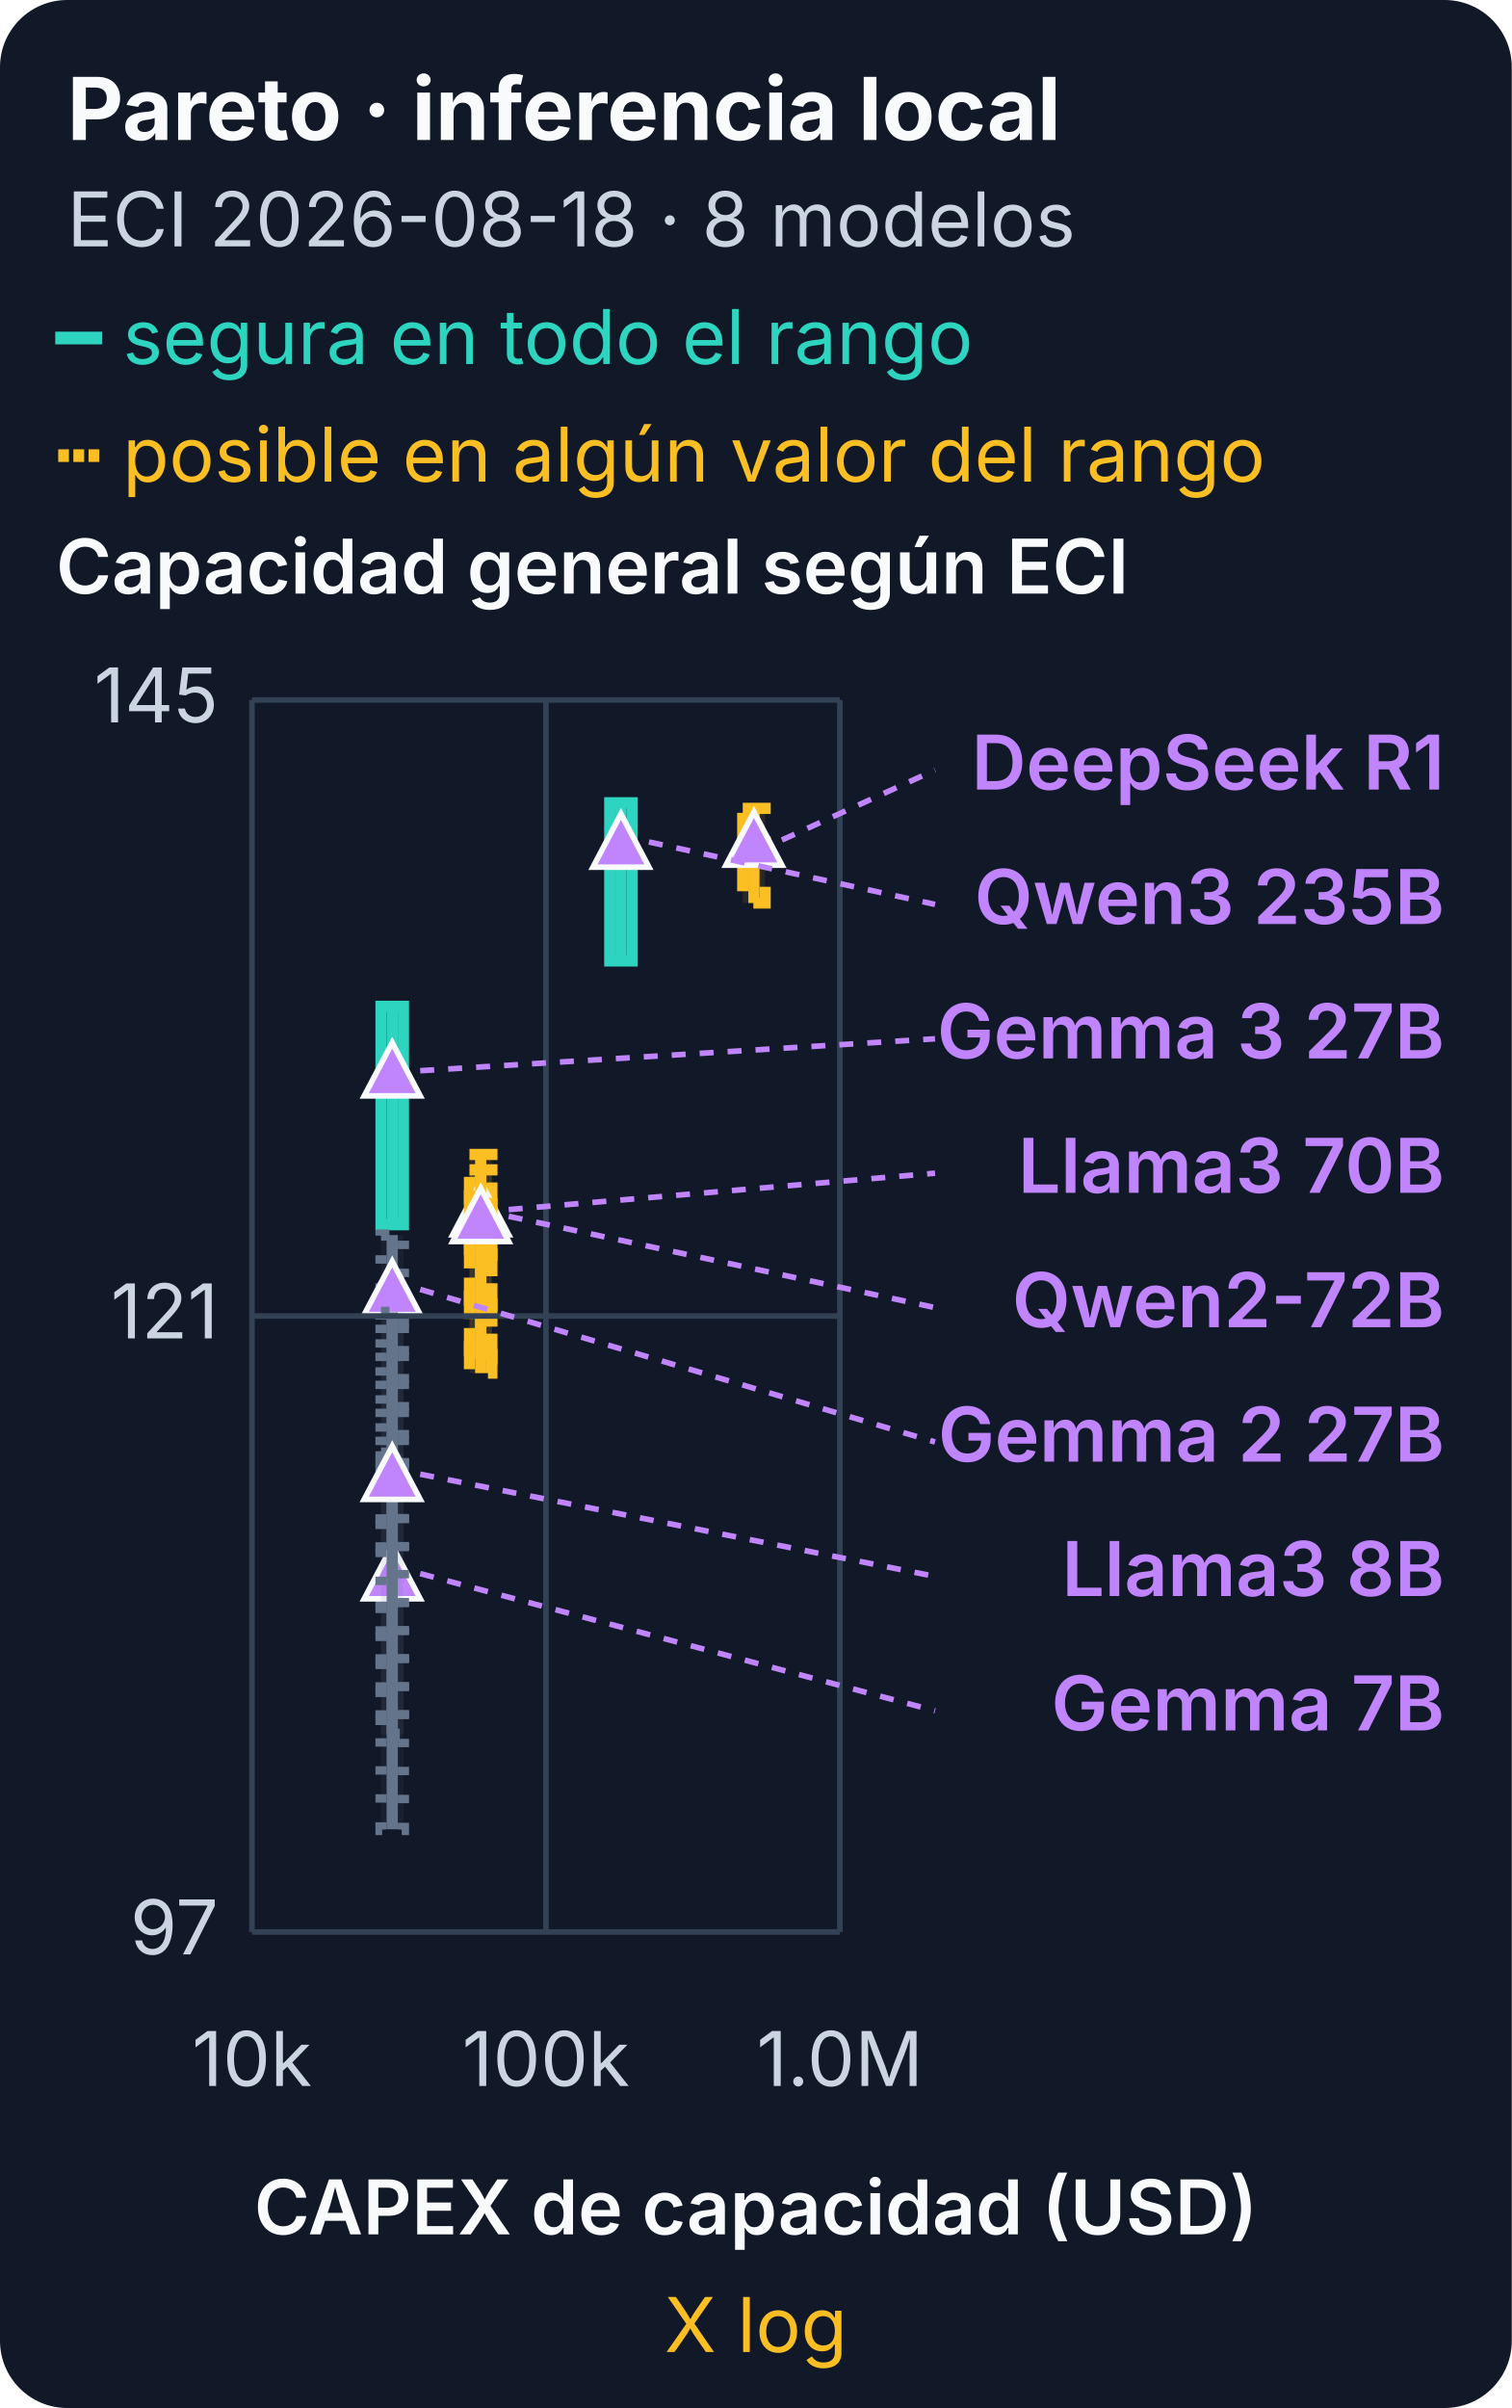
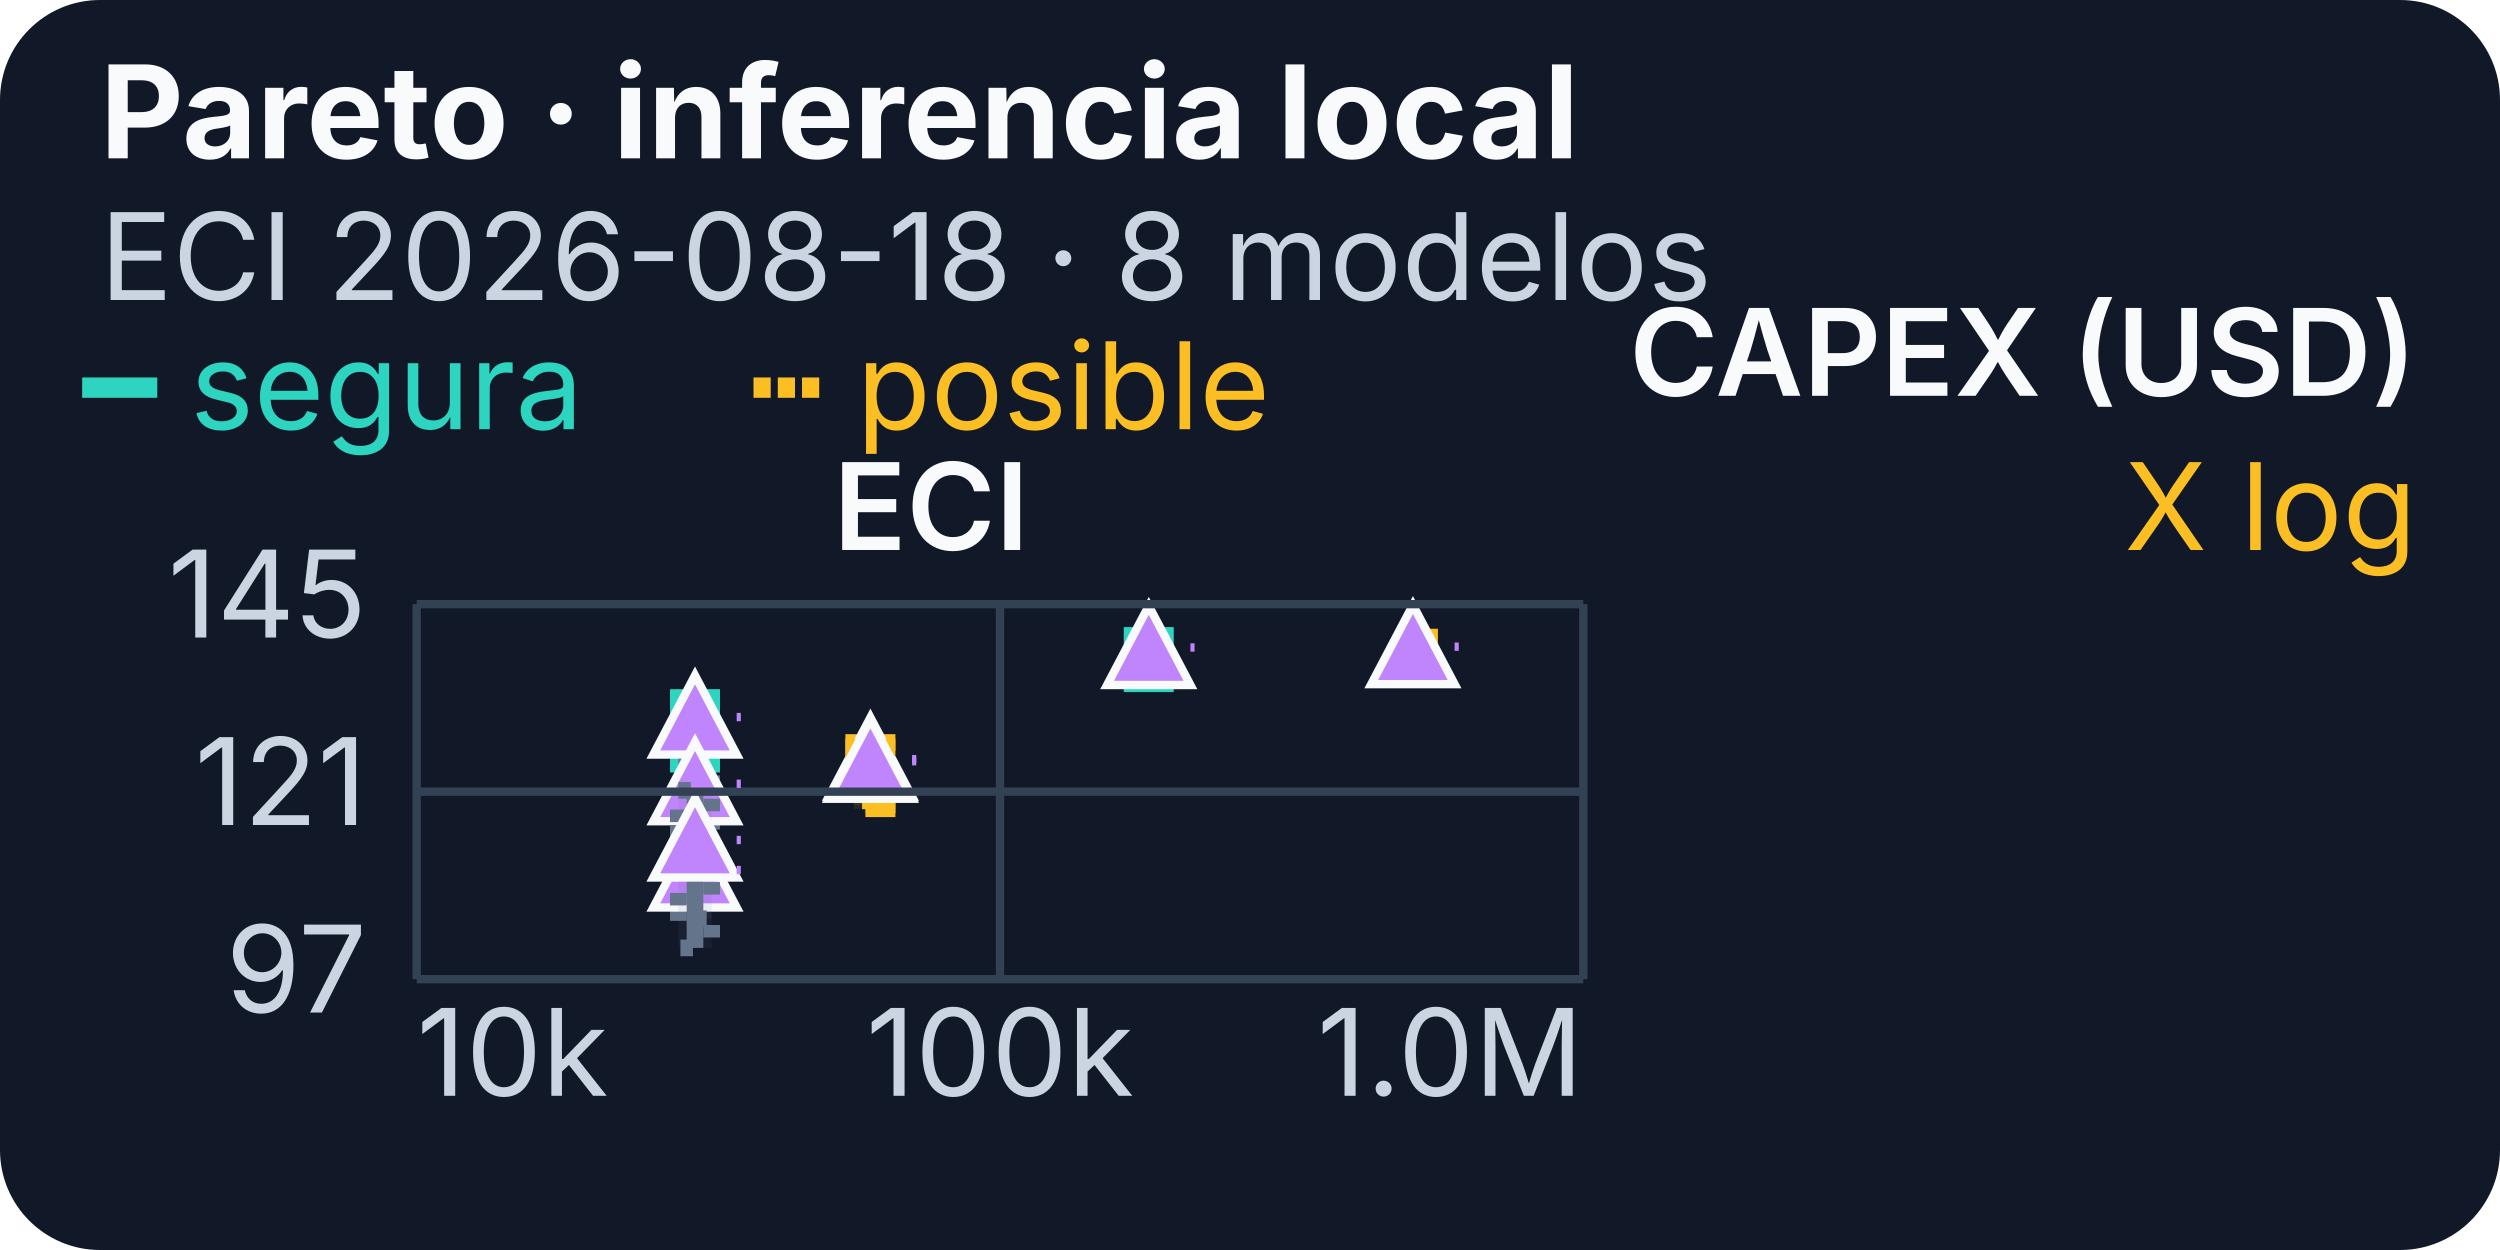
- <svg xmlns="http://www.w3.org/2000/svg" viewBox="0 0 540 860" role="img" aria-labelledby="title desc" style="max-width:100%;height:auto">
-   <rect width="540" height="860" rx="24" fill="#111827" />
-   <text x="24" y="50" font-size="31" font-family="system-ui, -apple-system, sans-serif" fill="#f8fafc" text-anchor="start" font-weight="700">Pareto · inferencia local</text>
-   <text x="24" y="88" font-size="27" font-family="system-ui, -apple-system, sans-serif" fill="#cbd5e1" text-anchor="start" font-weight="400">ECI 2026-08-18 · 8 modelos</text>
+ <svg xmlns="http://www.w3.org/2000/svg" viewBox="0 0 600 300" role="img" aria-labelledby="title desc" style="max-width:100%;height:auto">
+   <rect width="600" height="300" rx="24" fill="#111827" />
+   <text x="24" y="38" font-size="31" font-family="system-ui, -apple-system, sans-serif" fill="#f8fafc" text-anchor="start" font-weight="700">Pareto · inferencia local</text>
+   <text x="24" y="72" font-size="29" font-family="system-ui, -apple-system, sans-serif" fill="#cbd5e1" text-anchor="start" font-weight="400">ECI 2026-08-18 · 8 modelos</text>
  <g id="frontera-segura">
    <g data-quantitative="true" data-model-id="DM_GEMMA3_27B" data-status="SCENARIO" data-source-ids="S_DASH_GOOGLE_GEMMA3_REPORT S_COURSE_DESIGN S_EPOCH_ECI_SCORES" data-value="30000" data-unit="USD" data-claim-scope="accelerator_equivalent_scenario_not_api_not_system_price;eci_exact_variant" data-marker="triangle" data-eci="130.62" data-low="30000" data-high="30000" data-pareto-interval="true" data-cost-low="30000" data-cost-high="30000" data-score-low="124.67" data-score-high="133.1" data-frontier="safe" aria-label="DM_GEMMA3_27B: costo 30000–30000 USD; ECI 124.67–133.1; frontera safe">
-       <rect data-interval-geometry="true" x="136.1" y="359.4" width="8.0" height="78.0" fill="#2dd4bf" fill-opacity=".10" stroke="#2dd4bf" stroke-width="4" />
-       <line data-interval-geometry="true" x1="140.1" x2="140.1" y1="382.4" y2="382.4" stroke="#2dd4bf" stroke-width="4" />
-       <line data-interval-geometry="true" x1="140.1" x2="140.1" y1="437.4" y2="359.4" stroke="#2dd4bf" stroke-width="4" />
-       <path d="M140.1,372.4 L150.1,391.4 L130.1,391.4 Z" fill="#c084fc" stroke="#f8fafc" stroke-width="2" />
+       <rect data-interval-geometry="true" x="162.8" y="167.4" width="8.0" height="16.0" fill="#2dd4bf" fill-opacity=".10" stroke="#2dd4bf" stroke-width="4" />
+       <line data-interval-geometry="true" x1="166.8" x2="166.8" y1="172.1" y2="172.1" stroke="#2dd4bf" stroke-width="4" />
+       <line data-interval-geometry="true" x1="166.8" x2="166.8" y1="183.3" y2="167.4" stroke="#2dd4bf" stroke-width="4" />
+       <path d="M166.8,162.1 L176.8,181.1 L156.8,181.1 Z" fill="#c084fc" stroke="#f8fafc" stroke-width="2" />
    </g>
    <g data-quantitative="true" data-model-id="DM_QWEN3_235B_A22B" data-status="SCENARIO" data-source-ids="S_DASH_QWEN3_REPORT S_COURSE_DESIGN S_EPOCH_ECI_SCORES" data-value="180000" data-unit="USD" data-claim-scope="accelerator_equivalent_scenario_not_api_not_system_price;eci_exact_variant" data-marker="triangle" data-eci="139.44" data-low="180000" data-high="180000" data-pareto-interval="true" data-cost-low="180000" data-cost-high="180000" data-score-low="134.85" data-score-high="140.96" data-frontier="safe" aria-label="DM_QWEN3_235B_A22B: costo 180000–180000 USD; ECI 134.85–140.96; frontera safe">
-       <rect data-interval-geometry="true" x="217.8" y="286.7" width="8.0" height="56.5" fill="#2dd4bf" fill-opacity=".10" stroke="#2dd4bf" stroke-width="4" />
-       <line data-interval-geometry="true" x1="221.8" x2="221.8" y1="300.7" y2="300.7" stroke="#2dd4bf" stroke-width="4" />
-       <line data-interval-geometry="true" x1="221.8" x2="221.8" y1="343.2" y2="286.7" stroke="#2dd4bf" stroke-width="4" />
-       <path d="M221.8,290.7 L231.8,309.7 L211.8,309.7 Z" fill="#c084fc" stroke="#f8fafc" stroke-width="2" />
+       <rect data-interval-geometry="true" x="271.7" y="152.5" width="8.0" height="11.6" fill="#2dd4bf" fill-opacity=".10" stroke="#2dd4bf" stroke-width="4" />
+       <line data-interval-geometry="true" x1="275.7" x2="275.7" y1="155.4" y2="155.4" stroke="#2dd4bf" stroke-width="4" />
+       <line data-interval-geometry="true" x1="275.7" x2="275.7" y1="164.1" y2="152.5" stroke="#2dd4bf" stroke-width="4" />
+       <path d="M275.7,145.4 L285.7,164.4 L265.7,164.4 Z" fill="#c084fc" stroke="#f8fafc" stroke-width="2" />
    </g>
  </g>
  <g id="frontera-posible">
    <g data-quantitative="true" data-model-id="DM_DEEPSEEK_R1" data-status="SCENARIO" data-source-ids="S_DASH_DEEPSEEK_R1_REPORT S_COURSE_DESIGN S_EPOCH_ECI_SCORES" data-value="510000" data-unit="USD" data-claim-scope="accelerator_equivalent_scenario_not_api_not_system_price;eci_exact_variant" data-marker="triangle" data-eci="139.52" data-low="510000" data-high="510000" data-pareto-interval="true" data-cost-low="510000" data-cost-high="510000" data-score-low="137.09" data-score-high="140.74" data-frontier="possible" aria-label="DM_DEEPSEEK_R1: costo 510000–510000 USD; ECI 137.09–140.74; frontera possible">
-       <rect data-interval-geometry="true" x="265.3" y="288.7" width="8.0" height="33.8" fill="#fbbf24" fill-opacity=".10" stroke="#fbbf24" stroke-width="4" stroke-dasharray="10 8" />
-       <line data-interval-geometry="true" x1="269.3" x2="269.3" y1="300.0" y2="300.0" stroke="#fbbf24" stroke-width="4" />
-       <line data-interval-geometry="true" x1="269.3" x2="269.3" y1="322.5" y2="288.7" stroke="#fbbf24" stroke-width="4" />
-       <path d="M269.3,290.0 L279.3,309.0 L259.3,309.0 Z" fill="#c084fc" stroke="#f8fafc" stroke-width="2" />
+       <rect data-interval-geometry="true" x="335.1" y="152.9" width="8.0" height="8.0" fill="#fbbf24" fill-opacity=".10" stroke="#fbbf24" stroke-width="4" stroke-dasharray="10 8" />
+       <line data-interval-geometry="true" x1="339.1" x2="339.1" y1="155.2" y2="155.2" stroke="#fbbf24" stroke-width="4" />
+       <line data-interval-geometry="true" x1="339.1" x2="339.1" y1="159.8" y2="152.9" stroke="#fbbf24" stroke-width="4" />
+       <path d="M339.1,145.2 L349.1,164.2 L329.1,164.2 Z" fill="#c084fc" stroke="#f8fafc" stroke-width="2" />
    </g>
    <g data-quantitative="true" data-model-id="DM_LLAMA31_70B" data-status="SCENARIO" data-source-ids="S_META_LLAMA31_PAPER S_COURSE_DESIGN S_EPOCH_ECI_SCORES" data-value="60000" data-unit="USD" data-claim-scope="accelerator_equivalent_scenario_not_api_not_system_price;eci_exact_variant" data-marker="triangle" data-eci="125.26" data-low="60000" data-high="60000" data-pareto-interval="true" data-cost-low="60000" data-cost-high="60000" data-score-low="119.5" data-score-high="127.39" data-frontier="possible" aria-label="DM_LLAMA31_70B: costo 60000–60000 USD; ECI 119.5–127.39; frontera possible">
-       <rect data-interval-geometry="true" x="167.7" y="412.3" width="8.0" height="73.0" fill="#fbbf24" fill-opacity=".10" stroke="#fbbf24" stroke-width="4" stroke-dasharray="10 8" />
-       <line data-interval-geometry="true" x1="171.7" x2="171.7" y1="432.0" y2="432.0" stroke="#fbbf24" stroke-width="4" />
-       <line data-interval-geometry="true" x1="171.7" x2="171.7" y1="485.3" y2="412.3" stroke="#fbbf24" stroke-width="4" />
-       <path d="M171.7,422.0 L181.7,441.0 L161.7,441.0 Z" fill="#c084fc" stroke="#f8fafc" stroke-width="2" />
+       <rect data-interval-geometry="true" x="204.9" y="178.2" width="8.0" height="14.9" fill="#fbbf24" fill-opacity=".10" stroke="#fbbf24" stroke-width="4" stroke-dasharray="10 8" />
+       <line data-interval-geometry="true" x1="208.9" x2="208.9" y1="182.2" y2="182.2" stroke="#fbbf24" stroke-width="4" />
+       <line data-interval-geometry="true" x1="208.9" x2="208.9" y1="193.1" y2="178.2" stroke="#fbbf24" stroke-width="4" />
+       <path d="M208.9,172.2 L218.9,191.2 L198.9,191.2 Z" fill="#c084fc" stroke="#f8fafc" stroke-width="2" />
    </g>
    <g data-quantitative="true" data-model-id="DM_QWEN2_72B" data-status="SCENARIO" data-source-ids="S_DASH_QWEN2_REPORT S_COURSE_DESIGN S_EPOCH_ECI_SCORES" data-value="60000" data-unit="USD" data-claim-scope="accelerator_equivalent_scenario_not_api_not_system_price;eci_exact_variant" data-marker="triangle" data-eci="125.0" data-low="60000" data-high="60000" data-pareto-interval="true" data-cost-low="60000" data-cost-high="60000" data-score-low="118.95" data-score-high="126.79" data-frontier="possible" aria-label="DM_QWEN2_72B: costo 60000–60000 USD; ECI 118.95–126.79; frontera possible">
-       <rect data-interval-geometry="true" x="167.7" y="417.8" width="8.0" height="72.6" fill="#fbbf24" fill-opacity=".10" stroke="#fbbf24" stroke-width="4" stroke-dasharray="10 8" />
-       <line data-interval-geometry="true" x1="171.7" x2="171.7" y1="434.4" y2="434.4" stroke="#fbbf24" stroke-width="4" />
-       <line data-interval-geometry="true" x1="171.7" x2="171.7" y1="490.4" y2="417.8" stroke="#fbbf24" stroke-width="4" />
-       <path d="M171.7,424.4 L181.7,443.4 L161.7,443.4 Z" fill="#c084fc" stroke="#f8fafc" stroke-width="2" />
+       <rect data-interval-geometry="true" x="204.9" y="179.3" width="8.0" height="14.8" fill="#fbbf24" fill-opacity=".10" stroke="#fbbf24" stroke-width="4" stroke-dasharray="10 8" />
+       <line data-interval-geometry="true" x1="208.9" x2="208.9" y1="182.7" y2="182.7" stroke="#fbbf24" stroke-width="4" />
+       <line data-interval-geometry="true" x1="208.9" x2="208.9" y1="194.2" y2="179.3" stroke="#fbbf24" stroke-width="4" />
+       <path d="M208.9,172.7 L218.9,191.7 L198.9,191.7 Z" fill="#c084fc" stroke="#f8fafc" stroke-width="2" />
    </g>
  </g>
  <g id="fuera-de-frontera">
    <g data-quantitative="true" data-model-id="DM_GEMMA2_27B" data-status="SCENARIO" data-source-ids="S_DASH_GOOGLE_GEMMA2_REPORT S_COURSE_DESIGN S_EPOCH_ECI_SCORES" data-value="30000" data-unit="USD" data-claim-scope="accelerator_equivalent_scenario_not_api_not_system_price;eci_exact_variant" data-marker="triangle" data-eci="122.18" data-low="30000" data-high="30000" data-pareto-interval="true" data-cost-low="30000" data-cost-high="30000" data-score-low="115.4" data-score-high="124.27" data-frontier="dominated" aria-label="DM_GEMMA2_27B: costo 30000–30000 USD; ECI 115.4–124.27; frontera dominated">
-       <rect data-interval-geometry="true" x="136.1" y="441.1" width="8.0" height="82.1" fill="#64748b" fill-opacity=".10" stroke="#64748b" stroke-width="4" stroke-dasharray="3 7" />
-       <line data-interval-geometry="true" x1="140.1" x2="140.1" y1="460.5" y2="460.5" stroke="#64748b" stroke-width="4" />
-       <line data-interval-geometry="true" x1="140.1" x2="140.1" y1="523.2" y2="441.1" stroke="#64748b" stroke-width="4" />
-       <path d="M140.1,450.5 L150.1,469.5 L130.1,469.5 Z" fill="#c084fc" stroke="#f8fafc" stroke-width="2" />
+       <rect data-interval-geometry="true" x="162.8" y="184.1" width="8.0" height="16.8" fill="#64748b" fill-opacity=".10" stroke="#64748b" stroke-width="4" stroke-dasharray="3 7" />
+       <line data-interval-geometry="true" x1="166.8" x2="166.8" y1="188.1" y2="188.1" stroke="#64748b" stroke-width="4" />
+       <line data-interval-geometry="true" x1="166.8" x2="166.8" y1="200.9" y2="184.1" stroke="#64748b" stroke-width="4" />
+       <path d="M166.8,178.1 L176.8,197.1 L156.8,197.1 Z" fill="#c084fc" stroke="#f8fafc" stroke-width="2" />
    </g>
    <g data-quantitative="true" data-model-id="DM_GEMMA_7B" data-status="SCENARIO" data-source-ids="S_DASH_GOOGLE_GEMMA1_CARD S_COURSE_DESIGN S_EPOCH_ECI_SCORES" data-value="30000" data-unit="USD" data-claim-scope="accelerator_equivalent_scenario_not_api_not_system_price;eci_exact_variant" data-marker="triangle" data-eci="111.21" data-low="30000" data-high="30000" data-pareto-interval="true" data-cost-low="30000" data-cost-high="30000" data-score-low="101.34" data-score-high="115.86" data-frontier="dominated" aria-label="DM_GEMMA_7B: costo 30000–30000 USD; ECI 101.34–115.86; frontera dominated">
-       <rect data-interval-geometry="true" x="136.1" y="519.0" width="8.0" height="134.4" fill="#64748b" fill-opacity=".10" stroke="#64748b" stroke-width="4" stroke-dasharray="3 7" />
-       <line data-interval-geometry="true" x1="140.1" x2="140.1" y1="562.0" y2="562.0" stroke="#64748b" stroke-width="4" />
-       <line data-interval-geometry="true" x1="140.1" x2="140.1" y1="653.3" y2="519.0" stroke="#64748b" stroke-width="4" />
-       <path d="M140.1,552.0 L150.1,571.0 L130.1,571.0 Z" fill="#c084fc" stroke="#f8fafc" stroke-width="2" />
+       <rect data-interval-geometry="true" x="162.8" y="200.0" width="8.0" height="27.5" fill="#64748b" fill-opacity=".10" stroke="#64748b" stroke-width="4" stroke-dasharray="3 7" />
+       <line data-interval-geometry="true" x1="166.8" x2="166.8" y1="208.8" y2="208.8" stroke="#64748b" stroke-width="4" />
+       <line data-interval-geometry="true" x1="166.8" x2="166.8" y1="227.5" y2="200.0" stroke="#64748b" stroke-width="4" />
+       <path d="M166.8,198.8 L176.8,217.8 L156.8,217.8 Z" fill="#c084fc" stroke="#f8fafc" stroke-width="2" />
    </g>
    <g data-quantitative="true" data-model-id="DM_LLAMA31_8B" data-status="SCENARIO" data-source-ids="S_META_LLAMA31_PAPER S_COURSE_DESIGN S_EPOCH_ECI_SCORES" data-value="30000" data-unit="USD" data-claim-scope="accelerator_equivalent_scenario_not_api_not_system_price;eci_exact_variant" data-marker="triangle" data-eci="115.04" data-low="30000" data-high="30000" data-pareto-interval="true" data-cost-low="30000" data-cost-high="30000" data-score-low="105.01" data-score-high="121.29" data-frontier="dominated" aria-label="DM_LLAMA31_8B: costo 30000–30000 USD; ECI 105.01–121.29; frontera dominated">
-       <rect data-interval-geometry="true" x="136.1" y="468.7" width="8.0" height="150.7" fill="#64748b" fill-opacity=".10" stroke="#64748b" stroke-width="4" stroke-dasharray="3 7" />
-       <line data-interval-geometry="true" x1="140.1" x2="140.1" y1="526.5" y2="526.5" stroke="#64748b" stroke-width="4" />
-       <line data-interval-geometry="true" x1="140.1" x2="140.1" y1="619.4" y2="468.7" stroke="#64748b" stroke-width="4" />
-       <path d="M140.1,516.5 L150.1,535.5 L130.1,535.5 Z" fill="#c084fc" stroke="#f8fafc" stroke-width="2" />
+       <rect data-interval-geometry="true" x="162.8" y="189.7" width="8.0" height="30.8" fill="#64748b" fill-opacity=".10" stroke="#64748b" stroke-width="4" stroke-dasharray="3 7" />
+       <line data-interval-geometry="true" x1="166.8" x2="166.8" y1="201.6" y2="201.6" stroke="#64748b" stroke-width="4" />
+       <line data-interval-geometry="true" x1="166.8" x2="166.8" y1="220.6" y2="189.7" stroke="#64748b" stroke-width="4" />
+       <path d="M166.8,191.6 L176.8,210.6 L156.8,210.6 Z" fill="#c084fc" stroke="#f8fafc" stroke-width="2" />
    </g>
  </g>
-   <text x="20" y="130" font-size="27" font-family="system-ui, -apple-system, sans-serif" fill="#2dd4bf" text-anchor="start" font-weight="400" data-legend="true" data-series="safe">━ segura en todo el rango</text>
-   <text x="20" y="172" font-size="27" font-family="system-ui, -apple-system, sans-serif" fill="#fbbf24" text-anchor="start" font-weight="400" data-legend="true" data-series="possible">┅ posible en algún valor del rango</text>
-   <line x1="90.0" x2="90.0" y1="250" y2="690" stroke="#334155" stroke-width="2" />
-   <text x="90.0" y="745" font-size="27" font-family="system-ui, -apple-system, sans-serif" fill="#cbd5e1" text-anchor="middle" font-weight="400" data-axis-label="true">10k</text>
-   <line x1="195.0" x2="195.0" y1="250" y2="690" stroke="#334155" stroke-width="2" />
-   <text x="195.0" y="745" font-size="27" font-family="system-ui, -apple-system, sans-serif" fill="#cbd5e1" text-anchor="middle" font-weight="400" data-axis-label="true">100k</text>
-   <line x1="300.0" x2="300.0" y1="250" y2="690" stroke="#334155" stroke-width="2" />
-   <text x="300.0" y="745" font-size="27" font-family="system-ui, -apple-system, sans-serif" fill="#cbd5e1" text-anchor="middle" font-weight="400" data-axis-label="true">1.0M</text>
-   <line x1="90" x2="300" y1="690.0" y2="690.0" stroke="#334155" stroke-width="2" />
-   <text x="78" y="698.0" font-size="27" font-family="system-ui, -apple-system, sans-serif" fill="#cbd5e1" text-anchor="end" font-weight="400" data-axis-label="true">97</text>
-   <line x1="90" x2="300" y1="470.0" y2="470.0" stroke="#334155" stroke-width="2" />
-   <text x="78" y="478.0" font-size="27" font-family="system-ui, -apple-system, sans-serif" fill="#cbd5e1" text-anchor="end" font-weight="400" data-axis-label="true">121</text>
-   <line x1="90" x2="300" y1="250.0" y2="250.0" stroke="#334155" stroke-width="2" />
-   <text x="78" y="258.0" font-size="27" font-family="system-ui, -apple-system, sans-serif" fill="#cbd5e1" text-anchor="end" font-weight="400" data-axis-label="true">145</text>
-   <text x="20" y="212" font-size="27" font-family="system-ui, -apple-system, sans-serif" fill="#f8fafc" text-anchor="start" font-weight="600" data-axis-label="true">Capacidad general según ECI</text>
-   <text x="270.0" y="798" font-size="27" font-family="system-ui, -apple-system, sans-serif" fill="#f8fafc" text-anchor="middle" font-weight="600" data-axis-label="true" data-axis-role="x-title">CAPEX de capacidad (USD)</text>
-   <text x="270.0" y="840" font-size="27" font-family="system-ui, -apple-system, sans-serif" fill="#fbbf24" text-anchor="middle" font-weight="400" data-axis-label="true" data-axis-role="x-log-note">X log</text>
-   <line x1="279.3" y1="300.0" x2="334" y2="275" stroke="#c084fc" stroke-width="2" stroke-dasharray="5 5" data-leader="true" data-pareto-leader="true" data-model-id="DM_DEEPSEEK_R1" />
-   <text x="516" y="282" font-size="27" font-family="system-ui, -apple-system, sans-serif" fill="#c084fc" text-anchor="end" font-weight="600" data-direct-label="true">DeepSeek R1</text>
-   <line x1="150.1" y1="460.5" x2="334" y2="515" stroke="#c084fc" stroke-width="2" stroke-dasharray="5 5" data-leader="true" data-pareto-leader="true" data-model-id="DM_GEMMA2_27B" />
-   <text x="516" y="522" font-size="27" font-family="system-ui, -apple-system, sans-serif" fill="#c084fc" text-anchor="end" font-weight="600" data-direct-label="true">Gemma 2 27B</text>
-   <line x1="150.1" y1="382.4" x2="334" y2="371" stroke="#c084fc" stroke-width="2" stroke-dasharray="5 5" data-leader="true" data-pareto-leader="true" data-model-id="DM_GEMMA3_27B" />
-   <text x="516" y="378" font-size="27" font-family="system-ui, -apple-system, sans-serif" fill="#c084fc" text-anchor="end" font-weight="600" data-direct-label="true">Gemma 3 27B</text>
-   <line x1="150.1" y1="562.0" x2="334" y2="611" stroke="#c084fc" stroke-width="2" stroke-dasharray="5 5" data-leader="true" data-pareto-leader="true" data-model-id="DM_GEMMA_7B" />
-   <text x="516" y="618" font-size="27" font-family="system-ui, -apple-system, sans-serif" fill="#c084fc" text-anchor="end" font-weight="600" data-direct-label="true">Gemma 7B</text>
-   <line x1="181.7" y1="432.0" x2="334" y2="419" stroke="#c084fc" stroke-width="2" stroke-dasharray="5 5" data-leader="true" data-pareto-leader="true" data-model-id="DM_LLAMA31_70B" />
-   <text x="516" y="426" font-size="27" font-family="system-ui, -apple-system, sans-serif" fill="#c084fc" text-anchor="end" font-weight="600" data-direct-label="true">Llama3 70B</text>
-   <line x1="150.1" y1="526.5" x2="334" y2="563" stroke="#c084fc" stroke-width="2" stroke-dasharray="5 5" data-leader="true" data-pareto-leader="true" data-model-id="DM_LLAMA31_8B" />
-   <text x="516" y="570" font-size="27" font-family="system-ui, -apple-system, sans-serif" fill="#c084fc" text-anchor="end" font-weight="600" data-direct-label="true">Llama3 8B</text>
-   <line x1="181.7" y1="434.4" x2="334" y2="467" stroke="#c084fc" stroke-width="2" stroke-dasharray="5 5" data-leader="true" data-pareto-leader="true" data-model-id="DM_QWEN2_72B" />
-   <text x="516" y="474" font-size="27" font-family="system-ui, -apple-system, sans-serif" fill="#c084fc" text-anchor="end" font-weight="600" data-direct-label="true">Qwen2-72B</text>
-   <line x1="231.8" y1="300.7" x2="334" y2="323" stroke="#c084fc" stroke-width="2" stroke-dasharray="5 5" data-leader="true" data-pareto-leader="true" data-model-id="DM_QWEN3_235B_A22B" />
-   <text x="516" y="330" font-size="27" font-family="system-ui, -apple-system, sans-serif" fill="#c084fc" text-anchor="end" font-weight="600" data-direct-label="true">Qwen3 235B</text>
+   <text x="20" y="103" font-size="29" font-family="system-ui, -apple-system, sans-serif" fill="#2dd4bf" text-anchor="start" font-weight="400" data-legend="true" data-series="safe">━ segura</text>
+   <text x="180" y="103" font-size="29" font-family="system-ui, -apple-system, sans-serif" fill="#fbbf24" text-anchor="start" font-weight="400" data-legend="true" data-series="possible">┅ posible</text>
+   <line x1="100.0" x2="100.0" y1="145" y2="235" stroke="#334155" stroke-width="2" />
+   <text x="100.0" y="263" font-size="29" font-family="system-ui, -apple-system, sans-serif" fill="#cbd5e1" text-anchor="start" font-weight="400" data-axis-label="true">10k</text>
+   <line x1="240.0" x2="240.0" y1="145" y2="235" stroke="#334155" stroke-width="2" />
+   <text x="240.0" y="263" font-size="29" font-family="system-ui, -apple-system, sans-serif" fill="#cbd5e1" text-anchor="middle" font-weight="400" data-axis-label="true">100k</text>
+   <line x1="380.0" x2="380.0" y1="145" y2="235" stroke="#334155" stroke-width="2" />
+   <text x="380.0" y="263" font-size="29" font-family="system-ui, -apple-system, sans-serif" fill="#cbd5e1" text-anchor="end" font-weight="400" data-axis-label="true">1.0M</text>
+   <line x1="100" x2="380" y1="235.0" y2="235.0" stroke="#334155" stroke-width="2" />
+   <text x="88" y="243.0" font-size="29" font-family="system-ui, -apple-system, sans-serif" fill="#cbd5e1" text-anchor="end" font-weight="400" data-axis-label="true">97</text>
+   <line x1="100" x2="380" y1="190.0" y2="190.0" stroke="#334155" stroke-width="2" />
+   <text x="88" y="198.0" font-size="29" font-family="system-ui, -apple-system, sans-serif" fill="#cbd5e1" text-anchor="end" font-weight="400" data-axis-label="true">121</text>
+   <line x1="100" x2="380" y1="145.0" y2="145.0" stroke="#334155" stroke-width="2" />
+   <text x="88" y="153.0" font-size="29" font-family="system-ui, -apple-system, sans-serif" fill="#cbd5e1" text-anchor="end" font-weight="400" data-axis-label="true">145</text>
+   <text x="200" y="132" font-size="29" font-family="system-ui, -apple-system, sans-serif" fill="#f8fafc" text-anchor="start" font-weight="600" data-axis-label="true">ECI</text>
+   <text x="580" y="95" font-size="29" font-family="system-ui, -apple-system, sans-serif" fill="#f8fafc" text-anchor="end" font-weight="600" data-axis-label="true" data-axis-role="x-title">CAPEX (USD)</text>
+   <text x="580" y="132" font-size="29" font-family="system-ui, -apple-system, sans-serif" fill="#fbbf24" text-anchor="end" font-weight="400" data-axis-label="true" data-axis-role="x-log-note">X log</text>
+   <line x1="349.1" y1="155.2" x2="350.1" y2="155.2" stroke="#c084fc" stroke-width="2" data-leader="true" data-pareto-leader="true" data-model-id="DM_DEEPSEEK_R1" />
+   <line x1="176.8" y1="188.1" x2="177.8" y2="188.1" stroke="#c084fc" stroke-width="2" data-leader="true" data-pareto-leader="true" data-model-id="DM_GEMMA2_27B" />
+   <line x1="176.8" y1="172.1" x2="177.8" y2="172.1" stroke="#c084fc" stroke-width="2" data-leader="true" data-pareto-leader="true" data-model-id="DM_GEMMA3_27B" />
+   <line x1="176.8" y1="208.8" x2="177.8" y2="208.8" stroke="#c084fc" stroke-width="2" data-leader="true" data-pareto-leader="true" data-model-id="DM_GEMMA_7B" />
+   <line x1="218.9" y1="182.2" x2="219.9" y2="182.2" stroke="#c084fc" stroke-width="2" data-leader="true" data-pareto-leader="true" data-model-id="DM_LLAMA31_70B" />
+   <line x1="176.8" y1="201.6" x2="177.8" y2="201.6" stroke="#c084fc" stroke-width="2" data-leader="true" data-pareto-leader="true" data-model-id="DM_LLAMA31_8B" />
+   <line x1="218.9" y1="182.7" x2="219.9" y2="182.7" stroke="#c084fc" stroke-width="2" data-leader="true" data-pareto-leader="true" data-model-id="DM_QWEN2_72B" />
+   <line x1="285.7" y1="155.4" x2="286.7" y2="155.4" stroke="#c084fc" stroke-width="2" data-leader="true" data-pareto-leader="true" data-model-id="DM_QWEN3_235B_A22B" />
</svg>
